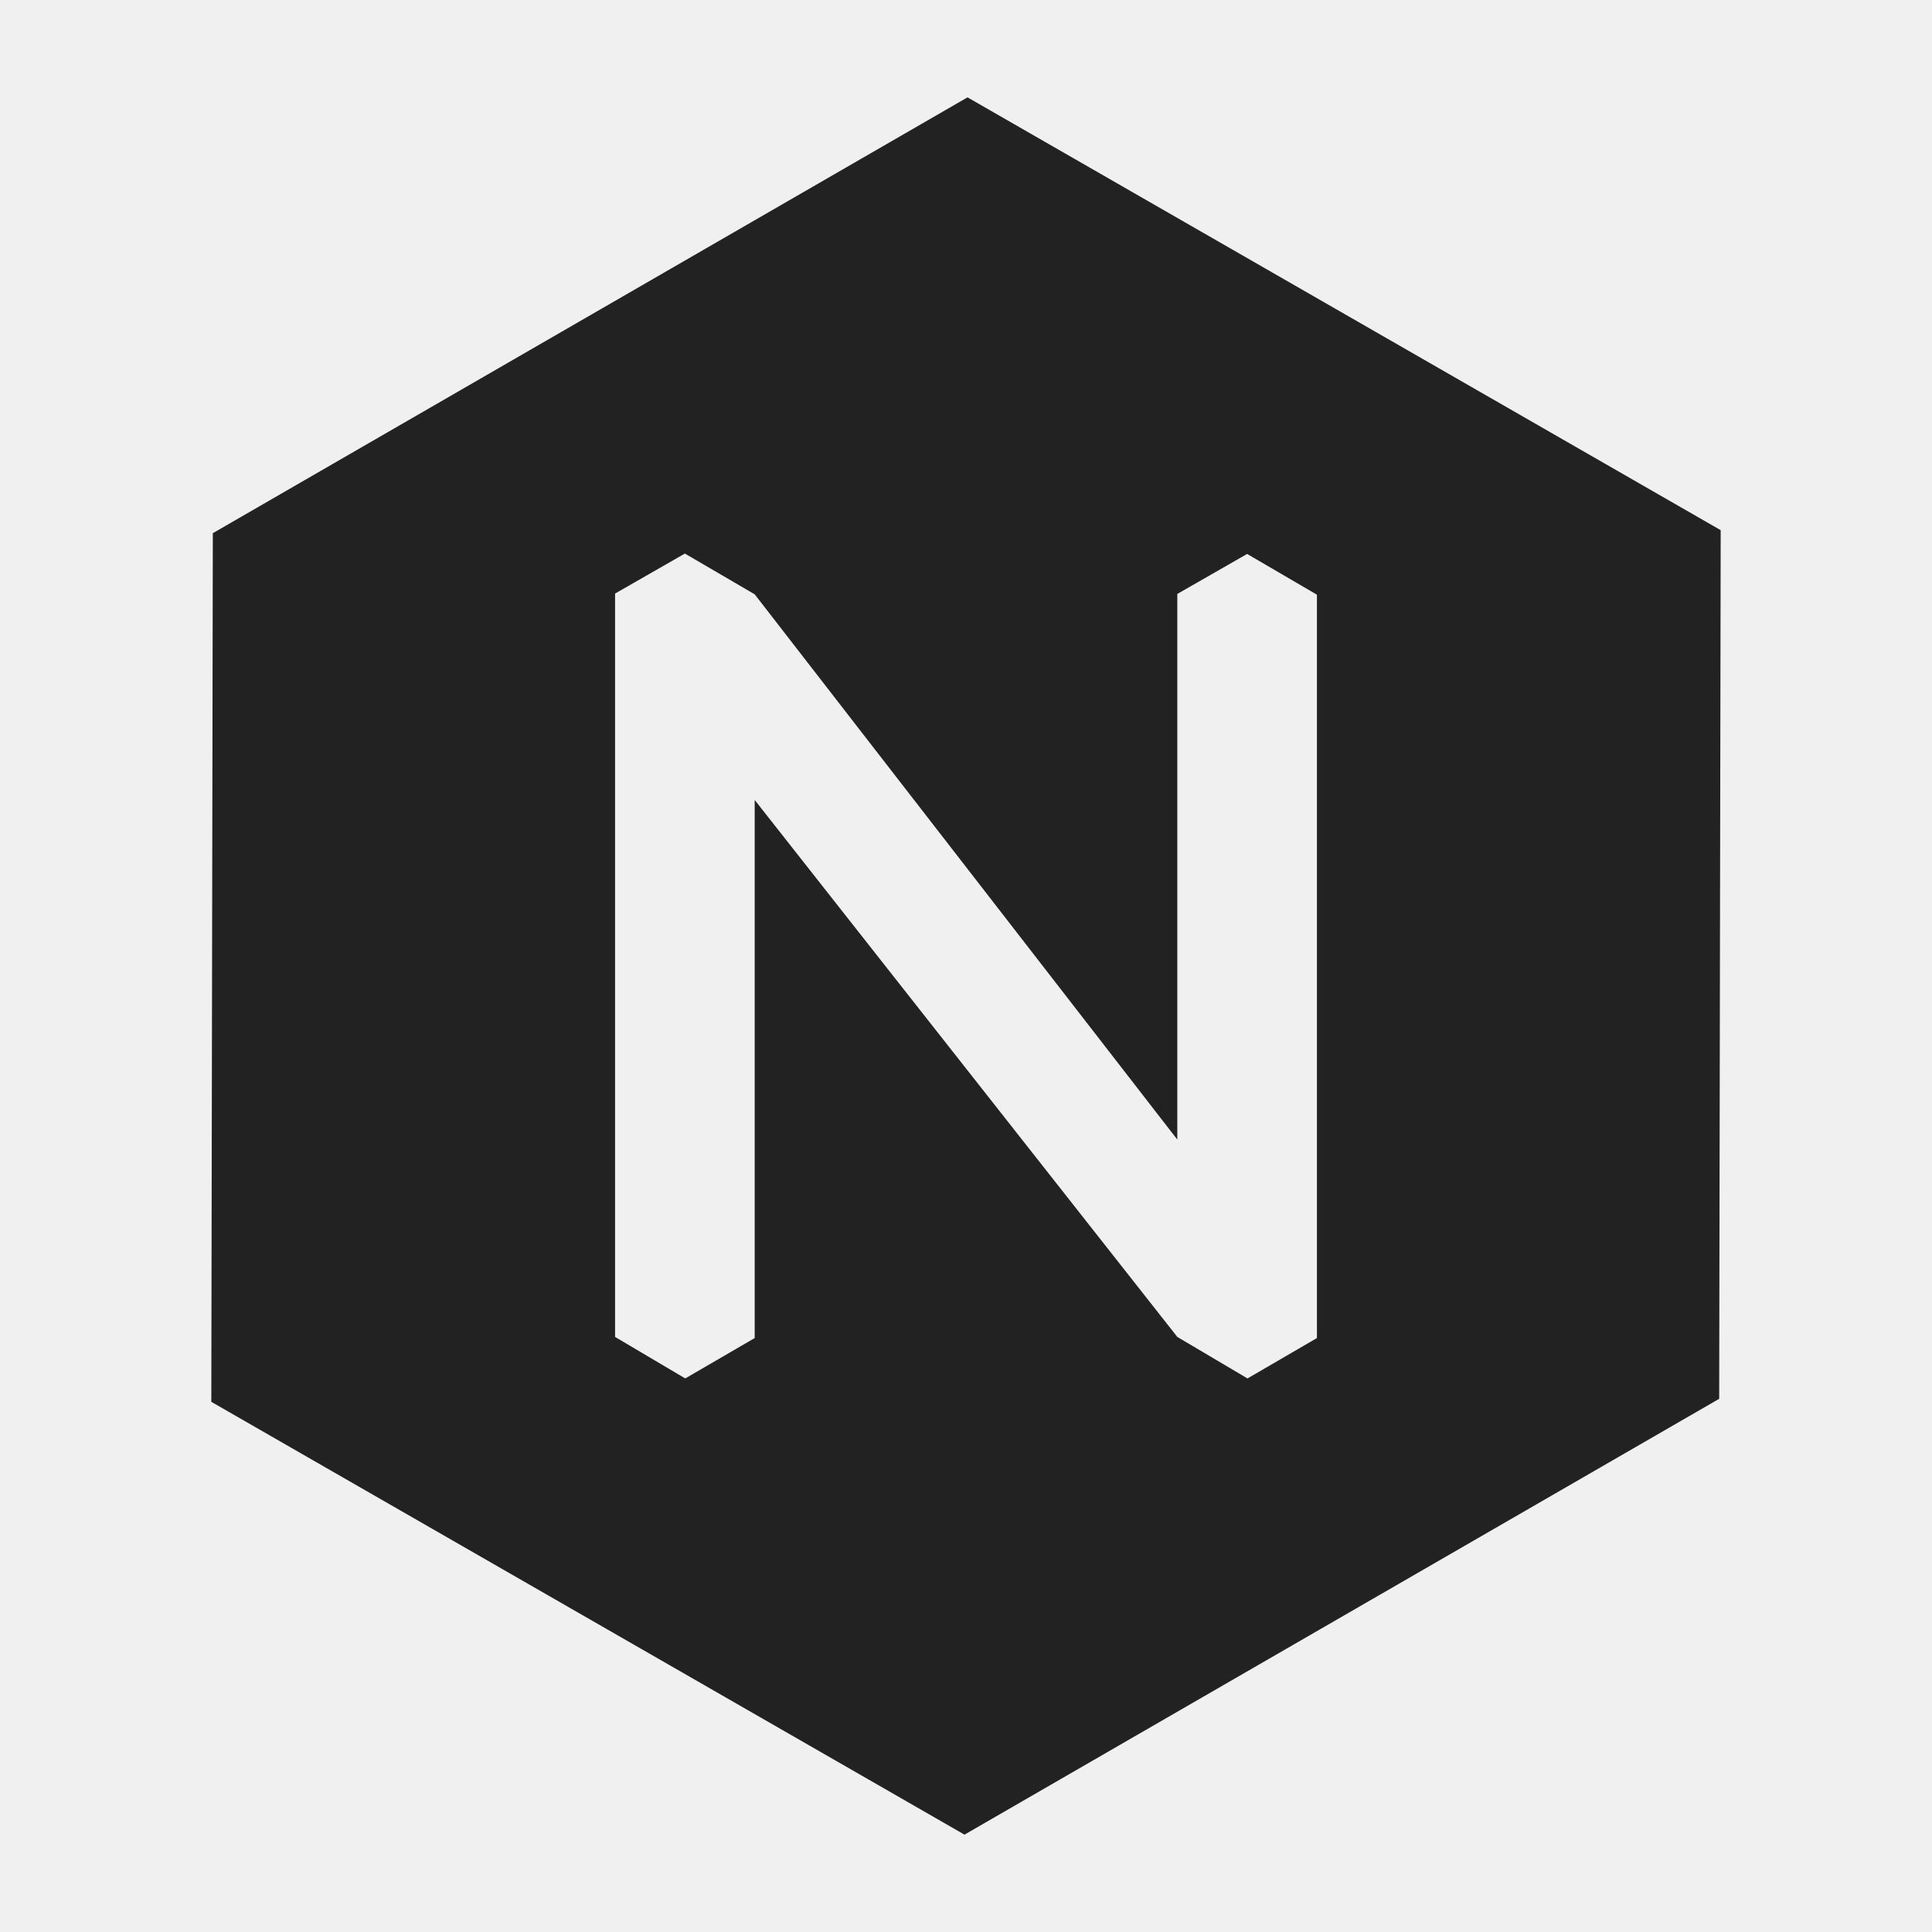
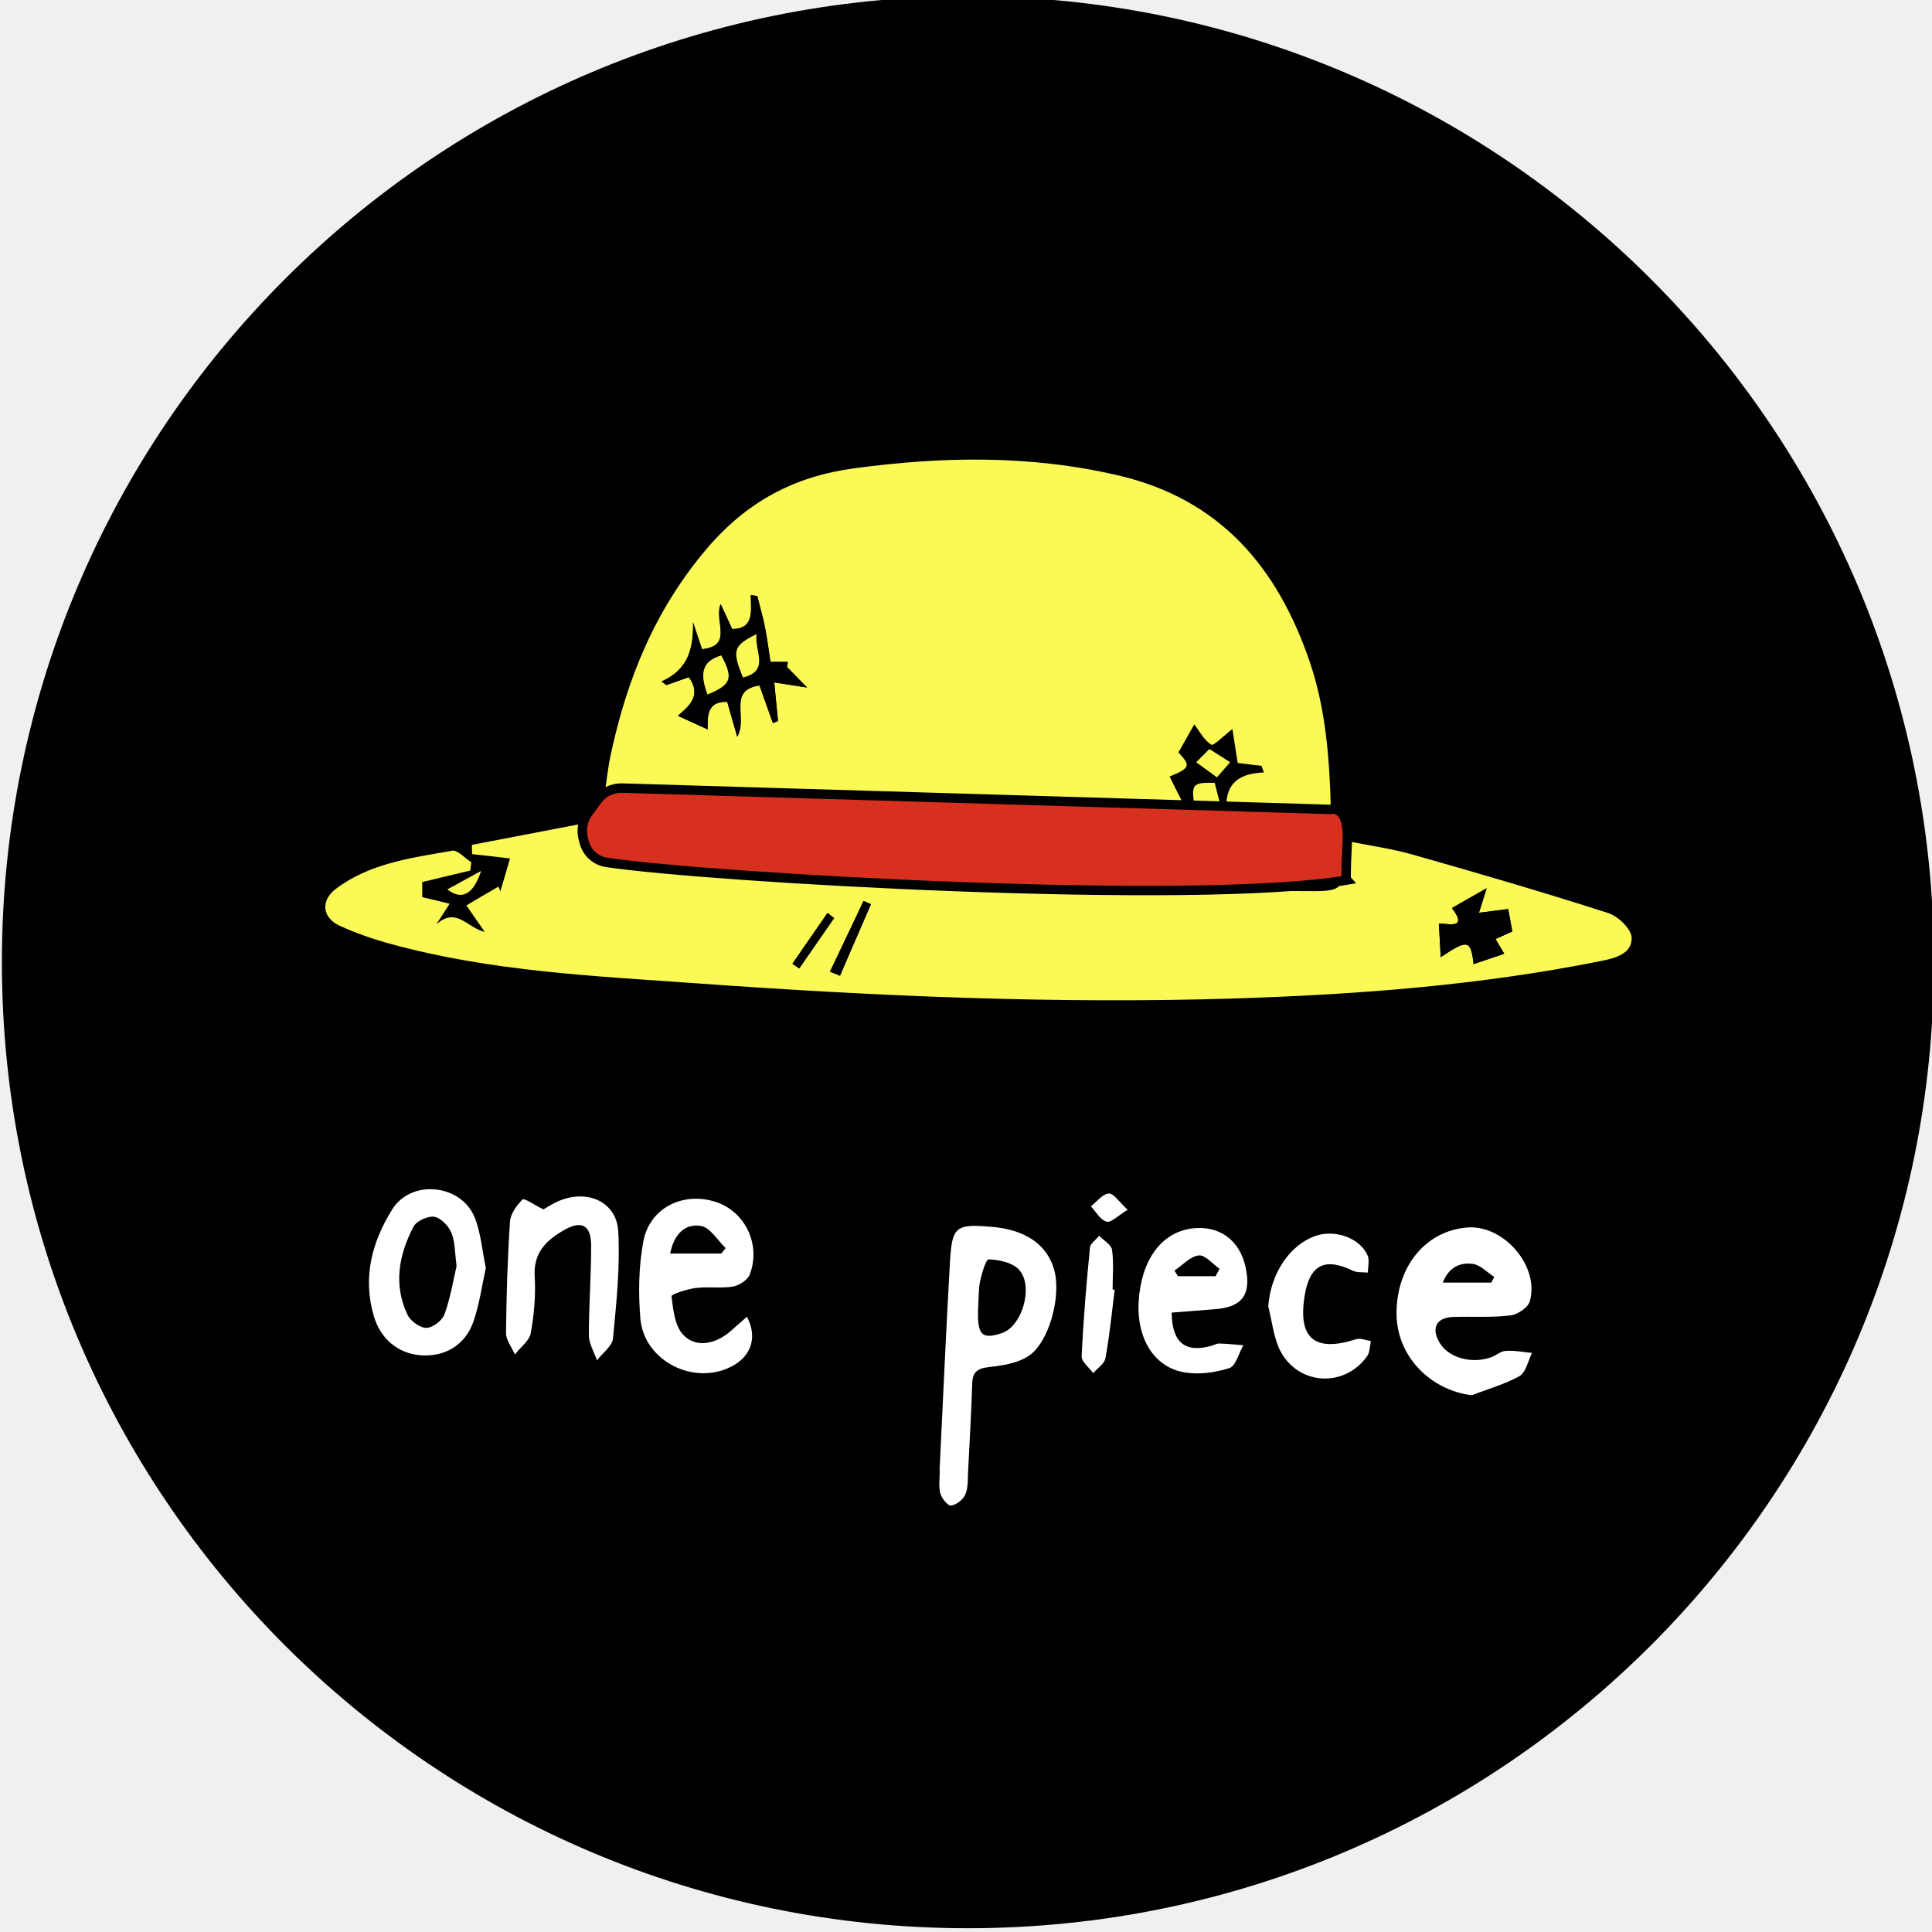
- <svg xmlns="http://www.w3.org/2000/svg" xml:space="preserve" enable-background="new 0 0 512 512" viewBox="0 0 512 512" height="512px" width="512px" y="0px" x="0px" id="NexT" version="1.1">
-   <defs id="defs3388" />
-   <path style="fill:#222222;fill-opacity:1" id="path3384" d="M 256.4,25.8 56.4,141.3 56,371.5 255.6,486.2 455.6,370.7 456,140.5 Z m 92.6,328.8 -18.4,10.7 -18.6,-11 0,0 -112,-142.3 0,142.6 -18.4,10.7 -18.6,-11 0,-197 18.5,-10.6 18.5,10.8 0,0 112,144.5 0,-144.6 18.5,-10.6 18.5,10.8 z" />
+ <svg xmlns="http://www.w3.org/2000/svg" version="1.1" id="图层_1" x="0px" y="0px" viewBox="0 0 1024 1024" style="enable-background:new 0 0 1024 1024;" xml:space="preserve">
+   <style type="text/css">
+ 	.st0{fill:#FAF955;}
+ 	.st1{fill:#FFFFFF;}
+ 	.st2{fill:#D8301F;stroke:#000000;stroke-width:5;stroke-miterlimit:10;}
+ </style>
+   <circle cx="513" cy="510" r="512" />
+   <path class="st0" d="M705.4,429.4c-24.6,0-48.2,0-71.9,0c-2.4-13.9-1.9-14.7,10.3-14.5c1,3.8,2,7.7,3,11.6c1.1,0.6,2.1,1.2,3.2,1.8  c-0.5-14.1,8-18.4,19.9-18.9c-0.4-1.2-0.9-2.3-1.3-3.5c-4.3-0.5-8.6-1-12.6-1.5c-0.9-5.9-1.8-11.7-2.8-18c-4.8,3.7-10,9.1-11.2,8.3  c-3.9-2.5-6.4-7.3-9-10.8c-2.2,3.9-5,8.9-8.4,14.9c6.6,7.1,6.3,8.2-4.7,12.8c2.9,5.7,5.8,11.5,8.7,17.3c-0.8,1.4-1.6,2.7-2.4,4.1  c-101.2-5.1-202.4-10.2-305.3-15.4c1.1-7.3,1.6-12.3,2.7-17.1c8.6-40.6,23.7-77.7,51.2-109.9c21.1-24.7,46.1-38.1,78-42.4  c46.9-6.3,93.1-7.1,139.6,3.7c54.4,12.6,84.8,48.9,101.9,99.2C702.6,375.7,704.7,401.5,705.4,429.4z M417.1,353.5  c0.2-0.9,0.4-1.8,0.5-2.7c-3.1,0-6.1,0-9.2,0c-1-6.7-1.8-12.5-2.9-18.3c-1.1-5.6-2.7-11.1-4.1-16.6c-1.1-0.2-2.3-0.3-3.4-0.5  c0,8.2,2.2,17.9-9.9,18c-1.8-4-3.6-7.8-6.1-13.2c-3.6,9.1,7,22.2-9.9,23.9c-1.6-4.7-3.2-9.5-4.7-14.2c0.2,13.5-2.3,24.9-16.7,31.3  c0.9,0.6,1.7,1.3,2.6,1.9c4.1-1.5,8.2-2.9,11.9-4.2c7.2,10.4-0.7,15.7-5.8,20.5c5.4,2.5,10.3,4.7,15.7,7.2  c-0.1-7.1-0.4-15,10.4-14.6c1.6,5.6,3.2,11.1,5.3,18.5c5.8-10.3-5.3-24.7,11.8-27.2c2.4,6.8,4.7,13.4,7.1,19.9  c0.9-0.3,1.8-0.7,2.7-1c-0.7-6.7-1.3-13.4-2-20.5c6,0.9,10.6,1.6,17.4,2.7C422.8,359.3,420,356.4,417.1,353.5z" />
+   <path class="st0" d="M270.3,455c-7.4-0.9-13.7-1.6-20.1-2.3c0-1.6-0.1-3.3-0.1-4.9c19.3-3.7,38.6-7.4,57.3-11c1.4,1.8,2.1,2.4,2.2,3  c1.3,15.2,1.3,15,17.2,16.1c72,4.7,143.9,10.6,215.9,14.1c49.4,2.4,98.9,1.8,148.4,2.3c20.9,0.2,20.9,0,22-20.4  c0.1-1.4,0.5-2.8,1-6.1c11.9,2.4,23.6,4,34.8,7.2c34.6,9.8,69.1,19.9,103.4,30.9c5.3,1.7,12.3,8.4,12.5,13c0.3,8.5-8.4,10.9-16,12.4  c-64,12.9-128.8,17.8-194,19.9c-95.3,3-190.4-1.2-285.4-8c-54.5-3.9-109.2-6.3-162.3-20.9c-9.3-2.5-18.5-5.7-27.2-9.7  c-9.2-4.3-10-13.3-2-19.4c18.2-13.8,40.3-16.5,61.8-20.3c2.9-0.5,6.7,4,10.1,6.1c-0.2,1.5-0.3,2.9-0.5,4.4c-8.4,2-16.8,4-25.5,6.1  c0,0.7,0,4.4,0,8c3.7,0.9,8.5,2,14.5,3.5c-3.3,5.2-5.2,8.1-7.1,11c10.7-9.7,16.5,1.9,25.7,3.9c-2.8-4.1-5.6-8.1-9.7-14  c5.9-3.5,11.4-6.8,17-10c0.3,0.8,0.7,1.7,1,2.5C266.9,466.8,268.4,461.6,270.3,455z M763.6,507.3c14.5-9.6,15.9-9.2,17.4,3.7  c5.6-1.9,11.3-3.8,16.2-5.5c-1.5-2.5-3-5.1-4.6-7.8c3.1-1.4,6.2-2.8,8.9-4c-0.8-4.3-1.6-8.7-2.2-11.9c-4.6,0.6-9.4,1.2-15.5,2  c1.9-6.1,2.9-9.3,4.1-13c-6.8,3.8-12.6,7.2-18.4,10.5c9.5,12.2-4,7.6-6.9,8.3C763.1,496.5,763.4,502,763.6,507.3z M439.9,515  c1.8,0.7,3.5,1.4,5.3,2.1c5.5-12.6,11-25.2,16.4-37.9c-1.3-0.6-2.6-1.1-3.9-1.7C451.8,490.1,445.9,502.5,439.9,515z M442.1,486.6  c-1.2-0.9-2.4-1.8-3.5-2.7c-6.2,9-12.4,17.9-18.6,26.9c1.2,0.8,2.4,1.7,3.6,2.5C429.8,504.4,435.9,495.5,442.1,486.6z" />
+   <path class="st1" d="M498,779.2c1.8-36.8,3.4-73.6,5.5-110.3c1.1-18.9,3.1-20.2,21.6-18.7c18.2,1.4,29.8,9.3,33.6,22.7  c4,13.8-2.6,38.8-13.7,45.9c-5.9,3.8-13.8,5-21,5.8c-6.1,0.7-8.5,2.7-8.7,8.7c-0.5,15.6-1.4,31.2-2.2,46.8  c-0.2,4.1,0.1,8.5-1.5,12.1c-1.2,2.7-4.7,5.4-7.6,5.8c-1.6,0.2-4.9-3.9-5.6-6.5c-1-3.8-0.3-8.1-0.3-12.2  C498.2,779.2,498.1,779.2,498,779.2z M518.5,691.7c-0.8,15.7,1.4,18.4,12.2,15c11.6-3.6,17.7-26.8,8.5-34.6  c-3.8-3.2-10-4.4-15.2-4.6c-1.4,0-3.5,7-4.4,11C518.6,682.8,518.8,687.3,518.5,691.7z" />
+   <path class="st1" d="M780.1,739.5c-22.2-2.7-39.6-20.8-39.9-42.7c-0.3-25.2,15.2-44.4,37.4-46.2c19.4-1.6,38.6,20.6,33.2,39.2  c-1,3.3-6.5,7-10.3,7.4c-9.9,1.2-20,0.5-30,0.8c-9.2,0.2-12.2,5.9-7.4,13.8c4.6,7.7,16.5,11.2,26.9,7.7c2.8-0.9,5.3-3.4,8.1-3.5  c4.6-0.3,9.3,0.6,13.9,1.1c-2.1,4.2-3.2,10.3-6.7,12.3C797.6,733.7,788.6,736.2,780.1,739.5z M790.4,679.8c0.5-1,1.1-2,1.6-3  c-3.8-2.4-7.3-6.3-11.3-6.9c-6.6-0.9-12.7,1.5-16,9.9C774.1,679.8,782.3,679.8,790.4,679.8z" />
+   <path class="st1" d="M395.9,697.9c6.2,11.8,1.6,22.5-10.6,27.5c-20,8.2-44.1-5.2-45.9-26.6c-1.1-13.5-0.9-27.6,1.6-40.9  c3.3-17.6,20.8-26.3,37.9-21c15.8,4.8,24.6,22.5,18.5,38.6c-1.1,2.9-5.6,5.8-8.9,6.4c-6.5,1.1-13.4-0.1-20,0.8  c-4.5,0.6-12.7,3.3-12.6,4.3c0.9,6.9,1.6,15.1,5.8,20c6.4,7.4,16.7,5.9,25.1-1.1C389.8,703.2,392.7,700.7,395.9,697.9z M355.2,664.4  c9.8,0,18.4,0,27.1,0c0.8-1,1.5-1.9,2.3-2.9c-4.3-4.1-8.1-10.8-13-11.7C363.4,648.3,357.3,653.8,355.2,664.4z" />
+   <path class="st1" d="M257.5,672c-2.1,9.5-3.4,19.5-6.7,28.8c-4.4,12.4-15.5,18.6-28.1,17.5c-11.8-1-21.1-8.7-24.6-20.9  c-6-20.4-0.9-39.3,9.8-56.4c10.1-16.2,36.6-13.4,43.7,4.3C254.9,653.5,255.5,662.6,257.5,672z M242,671c-1-7.6-0.8-13.1-2.8-17.7  c-1.5-3.6-5.6-7.8-9-8.4c-3.4-0.5-9.4,2.2-11,5.2c-7.8,14.9-10.8,30.8-3.2,46.8c1.6,3.3,6.6,6.9,10,6.9c3.3,0,8.4-3.9,9.6-7.2  C238.8,687.7,240.3,678.2,242,671z" />
+   <path class="st1" d="M288,641c2.2-1.2,5.4-3.4,8.8-4.7c15-6,30.1,0.9,30.9,16.5c1,18.8-1,37.8-2.8,56.6c-0.4,4.1-5.6,7.8-8.5,11.6  c-1.5-4.4-4.3-8.9-4.3-13.3c0-16,1.3-32,1.2-47.9c-0.1-10.6-5.2-13.1-14.4-7.8c-9.4,5.4-16.3,12-15.5,24.6c0.6,9.9-0.3,20.2-2.1,30  c-0.7,4.1-5.5,7.5-8.4,11.3c-1.6-3.8-4.7-7.6-4.7-11.3c0.2-19.7,0.8-39.4,2.1-59.1c0.3-4.2,3.5-8.6,6.6-11.7  C277.8,634.8,283.1,638.6,288,641z" />
+   <path class="st1" d="M621,695.7c0.2,16,7.2,21.5,21.1,17.6c1.4-0.4,2.9-1.3,4.3-1.2c4.2,0.1,8.4,0.6,12.6,0.9  c-2.4,4.2-4,11-7.4,12.1c-7.4,2.4-16,3.6-23.7,2.3c-16.2-2.6-25.5-18.1-24.4-37.4c1.3-22.1,12-36.8,28.3-38.9  c14.3-1.8,25.3,6.1,28.4,20.6c3.1,14.5-1.8,21.1-16.2,22.2C636.2,694.5,628.6,695.1,621,695.7z M644.3,676.4  c0.7-1.3,1.4-2.6,2.1-3.9c-3.7-2.6-7.7-7.5-11-7.1c-4.6,0.5-8.6,5.2-12.9,8c0.6,1,1.2,2,1.8,3C631,676.4,637.7,676.4,644.3,676.4z" />
+   <path class="st1" d="M672.2,692.4c1.3-17.7,11.6-33.1,25.9-37.6c10-3.1,22.7,1.5,26.7,10.5c1.2,2.6,0.2,6.1,0.2,9.2  c-2.7-0.3-5.7,0.1-8-1c-14.8-7.2-22.8-3.2-25.5,13.2c-3.7,22.7,5.3,30.2,27.3,23.1c2.3-0.7,5.2,0.6,7.8,1c-0.6,2.7-0.5,5.9-2,8  c-12.3,17.3-37.5,15.4-46.6-4C674.9,707.8,674.1,699.8,672.2,692.4z" />
+   <path class="st1" d="M590.8,683.6c-1.5,12.1-2.7,24.3-4.9,36.3c-0.5,2.9-4.3,5.3-6.5,7.9c-2.1-3-6.3-6.1-6.1-9  c0.9-19.2,2.5-38.4,4.4-57.5c0.2-2.3,3.2-4.2,4.9-6.3c2.4,2.5,6.4,4.7,6.8,7.4c1,6.9,0.3,14.1,0.3,21.1  C590,683.5,590.4,683.5,590.8,683.6z" />
+   <path class="st1" d="M597.7,641.2c-5.2,3.1-8.8,7-11.2,6.3c-3.3-0.9-5.6-5.2-8.3-8.1c3.1-2.5,6.1-6.5,9.4-6.8  C590.1,632.3,593,636.9,597.7,641.2z" />
+   <path class="st0" d="M255,461.6c-4.1,12.5-10.2,15.8-17.9,9.8C243,468.2,248.3,465.3,255,461.6z" />
+   <path d="M417.1,353.5c2.8,2.9,5.6,5.8,10.6,10.9c-6.8-1-11.4-1.8-17.4-2.7c0.7,7.1,1.4,13.8,2,20.5c-0.9,0.3-1.8,0.7-2.7,1  c-2.3-6.6-4.7-13.2-7.1-19.9c-17.1,2.6-6.1,16.9-11.8,27.2c-2.1-7.4-3.7-12.9-5.3-18.5c-10.7-0.4-10.4,7.5-10.4,14.6  c-5.4-2.5-10.3-4.7-15.7-7.2c5.2-4.8,13-10.1,5.8-20.5c-3.7,1.3-7.8,2.8-11.9,4.2c-0.9-0.6-1.7-1.3-2.6-1.9  c14.4-6.4,16.9-17.8,16.7-31.3c1.6,4.7,3.2,9.5,4.7,14.2c16.9-1.8,6.3-14.8,9.9-23.9c2.5,5.4,4.3,9.2,6.1,13.2  c12-0.1,9.9-9.8,9.9-18c1.1,0.2,2.3,0.3,3.4,0.5c1.4,5.5,2.9,11,4.1,16.6c1.2,5.8,1.9,11.7,2.9,18.3c3.1,0,6.2,0,9.2,0  C417.5,351.8,417.3,352.7,417.1,353.5z M375,368.1c12.7-5.3,13.8-8.6,7.3-20.7C370.8,350.7,371.3,358.4,375,368.1z M401,336.1  c-12.4,6.1-13.1,8.6-7.2,23C408.3,355.5,399.7,345.1,401,336.1z" />
+   <path d="M763.6,507.3c-0.3-5.3-0.6-10.8-0.9-17.7c2.9-0.6,16.4,3.9,6.9-8.3c5.8-3.3,11.6-6.6,18.4-10.5c-1.2,3.7-2.2,6.9-4.1,13  c6.1-0.8,10.9-1.4,15.5-2c0.6,3.2,1.4,7.6,2.2,11.9c-2.7,1.2-5.8,2.6-8.9,4c1.5,2.6,3.1,5.3,4.6,7.8c-4.9,1.7-10.6,3.6-16.2,5.5  C779.6,498.1,778.1,497.7,763.6,507.3z" />
+   <path d="M439.9,515c5.9-12.5,11.9-24.9,17.8-37.4c1.3,0.6,2.6,1.1,3.9,1.7c-5.5,12.6-11,25.2-16.4,37.9  C443.4,516.4,441.7,515.7,439.9,515z" />
+   <path d="M442.1,486.6c-6.2,8.9-12.4,17.8-18.5,26.7c-1.2-0.8-2.4-1.7-3.6-2.5c6.2-9,12.4-17.9,18.6-26.9  C439.8,484.8,440.9,485.7,442.1,486.6z" />
+   <path class="st0" d="M375,368.1c-3.6-9.7-4.1-17.4,7.3-20.7C388.8,359.5,387.7,362.9,375,368.1z" />
+   <path class="st0" d="M401,336.1c-1.3,9,7.3,19.4-7.2,23C387.9,344.7,388.6,342.2,401,336.1z" />
+   <path class="st2" d="M316.7,424l-4.8,6.5c-3.1,4.1-4,9.4-2.7,14.3l0.5,1.8c1.5,5.5,6.2,9.7,11.9,10.5c54,8.1,311.4,23,392,9.4  c0,0-0.5-0.5,0.5-20.5s-9-17-9-17l-375.4-11.3C324.5,417.6,319.7,419.9,316.7,424z" />
+   <polygon class="st0" points="634,404 641,397 652,404 645,412 " />
</svg>
